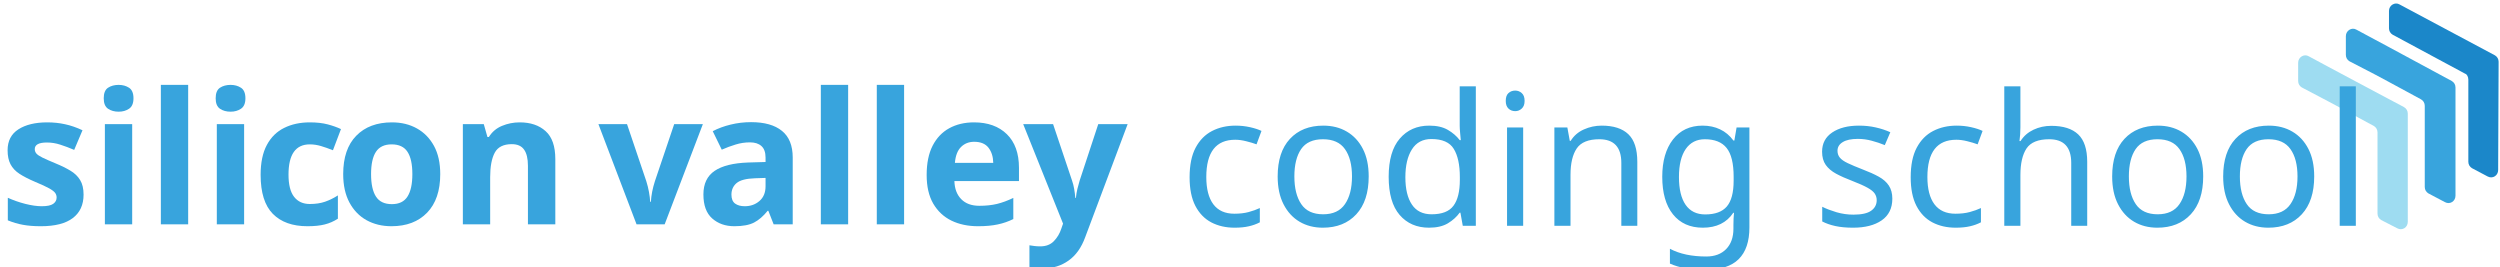
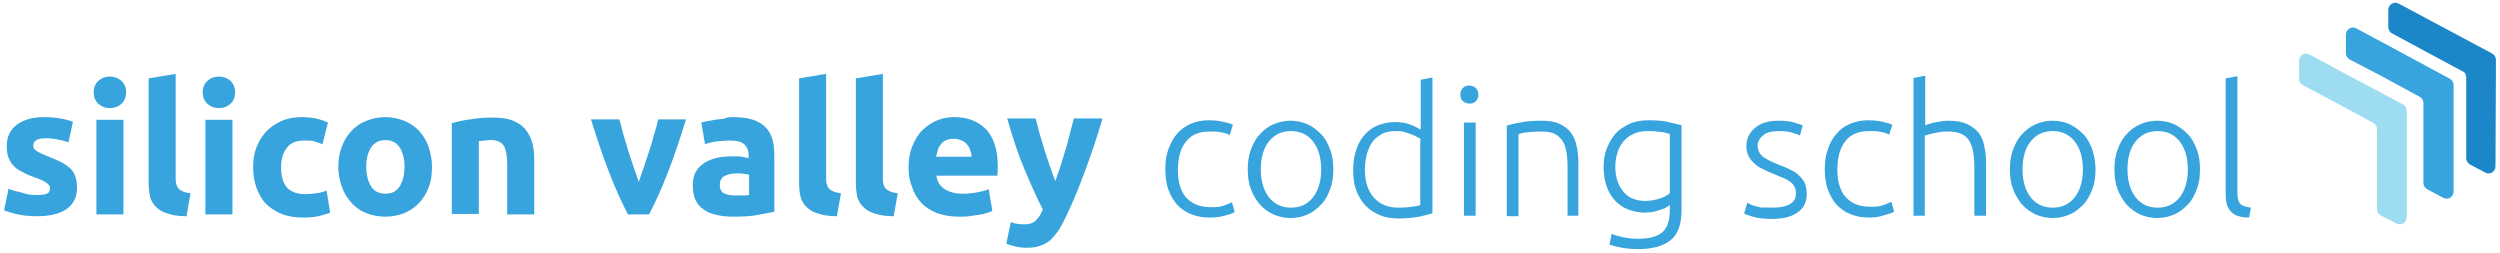
- <svg xmlns="http://www.w3.org/2000/svg" width="545px" height="58px" viewBox="0 0 545 58" version="1.1">
+ <svg xmlns="http://www.w3.org/2000/svg" width="555px" height="56px" viewBox="0 0 555 56" version="1.1">
  <defs />
  <g id="Page-1" stroke="none" stroke-width="1" fill="none" fill-rule="evenodd">
-     <g id="logo" transform="translate(-0.902344, -0.238281)">
-       <g>
-         <g id="Group-3" transform="translate(501, 0.204)">
-           <path d="M38,17.4 L38,35.3 C38,35.9 38.3,36.4 38.8,36.7 L42.2,38.5 C43.3,39.1 44.5,38.3 44.5,37.1 L44.6,13.5 C44.6,12.9 44.3,12.4 43.8,12.1 L23,1 C22,0.4 20.7,1.2 20.7,2.4 L20.7,6.2 C20.7,6.8 21,7.3 21.5,7.6 L37.3,16.1 C37.7,16.2 38,16.8 38,17.4" id="Fill-1" fill="#1B87C9" />
-           <path d="M7.4,22.1 L10.2,23.6 L17.4,27.5 C17.9,27.8 18.2,28.3 18.2,28.9 L18.2,37.1 L18.2,40.2 L18.2,46.6 C18.2,47.2 18.5,47.7 19,48 L22.5,49.8 C23.6,50.4 24.8,49.6 24.8,48.4 L24.8,43.7 L24.8,40.6 L24.8,24.8 C24.8,24.2 24.5,23.7 24,23.4 L10.1,16 L7.3,14.5 L3.2,12.3 C2.2,11.7 0.9,12.5 0.9,13.7 L0.9,17.7 C0.9,18.3 1.2,18.8 1.7,19.1 L7.4,22.1 Z" id="Fill-6" fill="#9EDCF1" />
-           <path d="M17.7,16.3 L20.5,17.8 L27.7,21.7 C28.2,22 28.5,22.5 28.5,23.1 L28.5,31.3 L28.5,34.4 L28.5,40.8 C28.5,41.4 28.8,41.9 29.3,42.2 L32.9,44.1 C34,44.7 35.2,43.9 35.2,42.7 L35.2,38 L35.2,34.9 L35.2,19.1 C35.2,18.5 34.9,18 34.4,17.7 L20.5,10.2 L17.7,8.7 L13.6,6.5 C12.6,5.9 11.3,6.7 11.3,7.9 L11.3,12 C11.3,12.6 11.6,13.1 12.1,13.4 L17.7,16.3 Z" id="Fill-4" fill="#38A4DD" />
-         </g>
-         <text id="coding-school" font-family="Ubuntu-Light, Ubuntu" font-size="40" font-weight="300" fill="#38A4DD">
-           <tspan x="258.031" y="49.471">coding school</tspan>
-         </text>
-         <text id="silicon-valley" font-family="Ubuntu-Bold, Ubuntu" font-size="40" font-weight="bold" fill="#38A4DD">
-           <tspan x="0.761" y="49.147">sili</tspan>
-           <tspan x="55.921" y="49.147" letter-spacing="-1">c</tspan>
-           <tspan x="73.921" y="49.147">on </tspan>
-           <tspan x="131.361" y="49.147" letter-spacing="-0.404">v</tspan>
-           <tspan x="152.557" y="49.147">alley</tspan>
-         </text>
+     <g id="svcs-logo">
+       <g id="Group" transform="translate(510, 0)">
+         <path d="M37.5,17.2 L37.5,35.1 C37.5,35.7 37.8,36.2 38.3,36.5 L41.7,38.3 C42.8,38.9 44,38.1 44,36.9 L44.1,13.3 C44.1,12.7 43.8,12.2 43.3,11.9 L22.5,0.8 C21.5,0.2 20.2,1 20.2,2.2 L20.2,6 C20.2,6.6 20.5,7.1 21,7.4 L36.8,15.9 C37.2,16 37.5,16.6 37.5,17.2 L37.5,17.2 Z" id="Shape" fill="#1B87C9" />
+         <path d="M17.2,16.1 L20,17.6 L27.2,21.5 C27.7,21.8 28,22.3 28,22.9 L28,31.1 L28,34.2 L28,40.6 C28,41.2 28.3,41.7 28.8,42 L32.4,43.9 C33.5,44.5 34.7,43.7 34.7,42.5 L34.7,37.8 L34.7,34.7 L34.7,18.9 C34.7,18.3 34.4,17.8 33.9,17.5 L20,10 L17.2,8.5 L13.1,6.3 C12.1,5.7 10.8,6.5 10.8,7.7 L10.8,11.8 C10.8,12.4 11.1,12.9 11.6,13.2 L17.2,16.1 L17.2,16.1 Z" id="Shape" fill="#38A4DD" />
+         <path d="M6.9,21.9 L9.7,23.4 L16.9,27.3 C17.4,27.6 17.7,28.1 17.7,28.7 L17.7,36.9 L17.7,40 L17.7,46.4 C17.7,47 18,47.5 18.5,47.8 L22,49.6 C23.1,50.2 24.3,49.4 24.3,48.2 L24.3,43.5 L24.3,40.4 L24.3,24.6 C24.3,24 24,23.5 23.5,23.2 L9.6,15.8 L6.8,14.3 L2.7,12.1 C1.7,11.5 0.4,12.3 0.4,13.5 L0.4,17.5 C0.4,18.1 0.7,18.6 1.2,18.9 L6.9,21.9 L6.9,21.9 Z" id="Shape" fill="#9EDCF1" />
+       </g>
+       <g id="Group" transform="translate(258, 16)" fill="#38A4DD">
+         <path d="M10.5,32.3 C8.9,32.3 7.5,32 6.3,31.5 C5.1,31 4.1,30.3 3.2,29.3 C2.4,28.4 1.8,27.2 1.3,25.9 C0.9,24.6 0.7,23.1 0.7,21.5 C0.7,19.9 0.9,18.4 1.4,17.1 C1.9,15.8 2.5,14.6 3.3,13.7 C4.1,12.8 5.1,12 6.3,11.5 C7.5,11 8.8,10.7 10.3,10.7 C11.4,10.7 12.5,10.8 13.4,11 C14.4,11.2 15.1,11.4 15.7,11.7 L15,14 C14.5,13.7 13.9,13.5 13.2,13.4 C12.5,13.2 11.6,13.2 10.5,13.2 C8.2,13.2 6.5,13.9 5.3,15.4 C4.1,16.9 3.5,19 3.5,21.7 C3.5,22.9 3.6,24.1 3.9,25.1 C4.2,26.1 4.6,27 5.2,27.7 C5.8,28.4 6.6,29 7.5,29.4 C8.4,29.8 9.6,30 11,30 C12.1,30 13.1,29.9 13.8,29.6 C14.6,29.3 15.1,29.1 15.5,28.9 L16.1,31.1 C15.6,31.4 14.9,31.6 13.8,31.9 C12.7,32.2 11.7,32.3 10.5,32.3 L10.5,32.3 Z" id="Shape" />
+         <path d="M38,21.6 C38,23.2 37.8,24.7 37.3,26 C36.8,27.3 36.2,28.5 35.3,29.4 C34.4,30.3 33.5,31.1 32.3,31.6 C31.2,32.1 29.9,32.4 28.5,32.4 C27.1,32.4 25.8,32.1 24.7,31.6 C23.6,31.1 22.6,30.4 21.7,29.4 C20.9,28.5 20.2,27.3 19.7,26 C19.2,24.7 19,23.2 19,21.6 C19,20 19.2,18.5 19.7,17.2 C20.2,15.9 20.8,14.7 21.7,13.8 C22.5,12.9 23.5,12.1 24.7,11.6 C25.8,11.1 27.1,10.8 28.5,10.8 C29.9,10.8 31.2,11.1 32.3,11.6 C33.4,12.1 34.4,12.9 35.3,13.8 C36.2,14.7 36.8,15.9 37.3,17.2 C37.8,18.5 38,20 38,21.6 L38,21.6 Z M35.3,21.6 C35.3,19 34.7,17 33.5,15.4 C32.3,13.9 30.7,13.1 28.6,13.1 C26.5,13.1 24.9,13.9 23.7,15.4 C22.5,16.9 21.9,19 21.9,21.6 C21.9,24.2 22.5,26.2 23.7,27.8 C24.9,29.3 26.5,30.1 28.6,30.1 C30.7,30.1 32.3,29.3 33.5,27.8 C34.7,26.2 35.3,24.2 35.3,21.6 L35.3,21.6 Z" id="Shape" />
+         <path d="M60.1,31.3 C59.3,31.6 58.3,31.8 57.1,32.1 C55.9,32.3 54.4,32.5 52.5,32.5 C51,32.5 49.6,32.3 48.4,31.8 C47.2,31.3 46.1,30.6 45.2,29.7 C44.3,28.8 43.6,27.6 43.1,26.3 C42.6,25 42.4,23.5 42.4,21.8 C42.4,20.2 42.6,18.8 43,17.5 C43.4,16.2 44,15 44.8,14.1 C45.6,13.1 46.6,12.4 47.7,11.9 C48.9,11.4 50.2,11.1 51.7,11.1 C53.1,11.1 54.2,11.3 55.2,11.7 C56.2,12.1 56.9,12.5 57.4,12.8 L57.4,1.7 L60,1.2 L60,31.3 L60.1,31.3 Z M57.5,15 C57.3,14.8 57,14.6 56.6,14.4 C56.2,14.2 55.8,14 55.3,13.8 C54.8,13.6 54.3,13.5 53.7,13.3 C53.1,13.1 52.6,13.1 51.9,13.1 C50.6,13.1 49.5,13.3 48.7,13.8 C47.8,14.3 47.1,14.9 46.6,15.6 C46.1,16.4 45.7,17.3 45.4,18.3 C45.2,19.3 45,20.4 45,21.6 C45,24.3 45.7,26.4 47,27.9 C48.4,29.4 50.2,30.1 52.4,30.1 C53.7,30.1 54.7,30 55.5,29.9 C56.3,29.8 56.9,29.7 57.3,29.5 L57.3,15 L57.5,15 Z" id="Shape" />
+         <path d="M70.2,5 C70.2,5.6 70,6.1 69.6,6.5 C69.2,6.9 68.8,7 68.2,7 C67.7,7 67.2,6.8 66.8,6.5 C66.4,6.1 66.2,5.7 66.2,5 C66.2,4.3 66.4,3.9 66.8,3.5 C67.2,3.1 67.6,3 68.2,3 C68.7,3 69.2,3.2 69.6,3.5 C70,3.9 70.2,4.4 70.2,5 L70.2,5 Z M69.6,31.9 L67,31.9 L67,11.2 L69.6,11.2 L69.6,31.9 L69.6,31.9 Z" id="Shape" />
+         <path d="M76.4,11.9 C77.2,11.7 78.2,11.4 79.5,11.2 C80.8,10.9 82.4,10.8 84.3,10.8 C85.9,10.8 87.2,11 88.2,11.5 C89.3,12 90.1,12.6 90.7,13.4 C91.3,14.2 91.8,15.2 92,16.4 C92.3,17.6 92.4,18.9 92.4,20.3 L92.4,31.9 L90,31.9 L90,21.2 C90,19.7 89.9,18.5 89.7,17.5 C89.5,16.5 89.2,15.7 88.7,15 C88.2,14.4 87.6,13.9 86.9,13.6 C86.1,13.3 85.2,13.2 84,13.2 C82.8,13.2 81.7,13.3 80.8,13.4 C79.9,13.5 79.3,13.7 79.1,13.8 L79.1,32 L76.5,32 L76.5,11.9 L76.4,11.9 Z" id="Shape" />
+         <path d="M112.7,29.5 C112.5,29.6 112.3,29.8 112,30 C111.7,30.2 111.3,30.4 110.8,30.5 C110.3,30.7 109.8,30.8 109.2,31 C108.6,31.1 107.9,31.2 107.2,31.2 C106,31.2 104.8,31 103.7,30.6 C102.6,30.2 101.6,29.6 100.8,28.8 C100,28 99.3,27 98.8,25.7 C98.3,24.4 98,22.9 98,21.1 C98,19.6 98.2,18.3 98.7,17 C99.2,15.7 99.8,14.7 100.6,13.7 C101.4,12.8 102.5,12.1 103.7,11.5 C104.9,11 106.3,10.7 107.8,10.7 C109.7,10.7 111.3,10.8 112.4,11.1 C113.6,11.4 114.5,11.6 115.3,11.8 L115.3,30.7 C115.3,33.8 114.5,36 112.9,37.3 C111.3,38.6 108.9,39.3 105.7,39.3 C104.4,39.3 103.2,39.2 102.1,39 C101,38.8 100.1,38.6 99.3,38.3 L99.8,35.9 C100.4,36.2 101.3,36.4 102.4,36.7 C103.5,36.9 104.6,37 105.7,37 C108.2,37 109.9,36.5 111,35.6 C112.1,34.7 112.7,33 112.7,30.7 L112.7,29.5 L112.7,29.5 Z M112.6,13.7 C112.1,13.6 111.6,13.4 110.8,13.3 C110.1,13.2 109.1,13.1 107.7,13.1 C106.6,13.1 105.6,13.3 104.7,13.7 C103.8,14.1 103.1,14.6 102.5,15.3 C101.9,16 101.4,16.8 101.1,17.8 C100.8,18.8 100.6,19.8 100.6,21 C100.6,22.4 100.8,23.5 101.2,24.5 C101.6,25.5 102.1,26.3 102.7,26.9 C103.3,27.5 104,28 104.8,28.2 C105.6,28.5 106.4,28.6 107.2,28.6 C108.4,28.6 109.4,28.4 110.4,28.1 C111.4,27.8 112.1,27.4 112.7,26.9 L112.7,13.7 L112.6,13.7 Z" id="Shape" />
+         <path d="M135.5,30.1 C137,30.1 138.2,29.9 139.2,29.4 C140.2,28.9 140.7,28.1 140.7,26.9 C140.7,26.3 140.6,25.9 140.4,25.5 C140.2,25.1 139.9,24.7 139.5,24.4 C139.1,24.1 138.6,23.8 137.9,23.5 C137.2,23.2 136.4,22.9 135.5,22.5 C134.7,22.2 134,21.9 133.3,21.5 C132.6,21.2 132,20.8 131.5,20.3 C131,19.9 130.5,19.3 130.2,18.7 C129.9,18.1 129.7,17.3 129.7,16.5 C129.7,14.8 130.3,13.5 131.6,12.4 C132.9,11.3 134.6,10.8 136.8,10.8 C138.2,10.8 139.4,10.9 140.3,11.2 C141.2,11.5 141.9,11.7 142.2,11.8 L141.6,14.1 C141.3,13.9 140.7,13.7 140,13.5 C139.2,13.2 138.1,13.1 136.7,13.1 C136.1,13.1 135.6,13.2 135,13.3 C134.5,13.4 134,13.6 133.6,13.9 C133.2,14.2 132.9,14.5 132.6,14.9 C132.4,15.3 132.2,15.8 132.2,16.3 C132.2,16.8 132.3,17.3 132.5,17.7 C132.7,18.1 133,18.5 133.4,18.8 C133.8,19.1 134.3,19.4 134.9,19.7 C135.5,20 136.2,20.3 137,20.6 C137.8,20.9 138.6,21.2 139.3,21.6 C140,21.9 140.7,22.3 141.2,22.8 C141.8,23.3 142.2,23.8 142.6,24.5 C142.9,25.2 143.1,26 143.1,27 C143.1,28.9 142.4,30.3 141,31.2 C139.6,32.2 137.7,32.6 135.3,32.6 C133.5,32.6 132.1,32.4 131.1,32.1 C130.1,31.8 129.5,31.6 129.2,31.4 L129.9,29 C130,29.1 130.2,29.1 130.4,29.3 C130.7,29.4 131,29.6 131.5,29.7 C132,29.8 132.5,30 133.1,30.1 C133.9,30 134.7,30.1 135.5,30.1 L135.5,30.1 Z" id="Shape" />
+         <path d="M156.9,32.3 C155.3,32.3 153.9,32 152.7,31.5 C151.5,31 150.5,30.3 149.6,29.3 C148.8,28.4 148.2,27.2 147.7,25.9 C147.3,24.6 147.1,23.1 147.1,21.5 C147.1,19.9 147.3,18.4 147.8,17.1 C148.2,15.8 148.9,14.6 149.7,13.7 C150.5,12.7 151.5,12 152.7,11.5 C153.9,11 155.2,10.7 156.7,10.7 C157.8,10.7 158.9,10.8 159.8,11 C160.7,11.2 161.5,11.4 162.1,11.7 L161.4,13.9 C160.9,13.6 160.3,13.4 159.6,13.3 C158.9,13.1 158,13.1 156.9,13.1 C154.6,13.1 152.9,13.8 151.7,15.3 C150.5,16.8 149.9,18.9 149.9,21.6 C149.9,22.8 150,24 150.3,25 C150.6,26 151,26.9 151.6,27.6 C152.2,28.3 153,28.9 153.9,29.3 C154.8,29.7 156,29.9 157.4,29.9 C158.5,29.9 159.5,29.8 160.2,29.5 C161,29.2 161.5,29 161.9,28.8 L162.5,31 C162,31.3 161.3,31.5 160.2,31.8 C159.1,32.2 158,32.3 156.9,32.3 L156.9,32.3 Z" id="Shape" />
+         <path d="M166.8,31.9 L166.8,1.3 L169.4,0.8 L169.4,11.8 C170.3,11.5 171.1,11.2 172,11.1 C172.9,10.9 173.8,10.8 174.6,10.8 C176.2,10.8 177.5,11 178.6,11.5 C179.7,12 180.5,12.6 181.2,13.4 C181.8,14.2 182.3,15.2 182.5,16.4 C182.8,17.6 182.9,18.9 182.9,20.3 L182.9,31.9 L180.3,31.9 L180.3,21.2 C180.3,19.7 180.2,18.5 180,17.5 C179.8,16.5 179.5,15.7 179,15 C178.5,14.3 177.9,13.9 177.1,13.6 C176.3,13.3 175.4,13.2 174.2,13.2 C173.7,13.2 173.3,13.2 172.7,13.3 C172.2,13.4 171.7,13.5 171.2,13.6 C170.7,13.7 170.3,13.8 170,13.9 C169.7,14 169.4,14.1 169.3,14.1 L169.3,31.9 L166.8,31.9 L166.8,31.9 Z" id="Shape" />
+         <path d="M207.2,21.6 C207.2,23.2 207,24.7 206.5,26 C206,27.3 205.4,28.5 204.5,29.4 C203.6,30.3 202.7,31.1 201.5,31.6 C200.3,32.1 199.1,32.4 197.7,32.4 C196.3,32.4 195,32.1 193.9,31.6 C192.8,31.1 191.8,30.4 190.9,29.4 C190.1,28.5 189.4,27.3 188.9,26 C188.4,24.7 188.2,23.2 188.2,21.6 C188.2,20 188.4,18.5 188.9,17.2 C189.4,15.9 190,14.7 190.9,13.8 C191.7,12.9 192.7,12.1 193.9,11.6 C195,11.1 196.3,10.8 197.7,10.8 C199.1,10.8 200.4,11.1 201.5,11.6 C202.6,12.1 203.6,12.9 204.5,13.8 C205.4,14.7 206,15.9 206.5,17.2 C206.9,18.5 207.2,20 207.2,21.6 L207.2,21.6 Z M204.4,21.6 C204.4,19 203.8,17 202.6,15.4 C201.4,13.9 199.8,13.1 197.7,13.1 C195.6,13.1 194,13.9 192.8,15.4 C191.6,16.9 191,19 191,21.6 C191,24.2 191.6,26.2 192.8,27.8 C194,29.3 195.6,30.1 197.7,30.1 C199.8,30.1 201.4,29.3 202.6,27.8 C203.8,26.2 204.4,24.2 204.4,21.6 L204.4,21.6 Z" id="Shape" />
+         <path d="M230.4,21.6 C230.4,23.2 230.2,24.7 229.7,26 C229.2,27.3 228.6,28.5 227.7,29.4 C226.8,30.3 225.9,31.1 224.7,31.6 C223.5,32.1 222.3,32.4 220.9,32.4 C219.5,32.4 218.2,32.1 217.1,31.6 C216,31.1 215,30.4 214.1,29.4 C213.3,28.5 212.6,27.3 212.1,26 C211.6,24.7 211.4,23.2 211.4,21.6 C211.4,20 211.6,18.5 212.1,17.2 C212.6,15.9 213.2,14.7 214.1,13.8 C214.9,12.9 215.9,12.1 217.1,11.6 C218.2,11.1 219.5,10.8 220.9,10.8 C222.3,10.8 223.6,11.1 224.7,11.6 C225.8,12.1 226.8,12.9 227.7,13.8 C228.6,14.7 229.2,15.9 229.7,17.2 C230.2,18.5 230.4,20 230.4,21.6 L230.4,21.6 Z M227.7,21.6 C227.7,19 227.1,17 225.9,15.4 C224.7,13.9 223.1,13.1 221,13.1 C218.9,13.1 217.3,13.9 216.1,15.4 C214.9,16.9 214.3,19 214.3,21.6 C214.3,24.2 214.9,26.2 216.1,27.8 C217.3,29.3 218.9,30.1 221,30.1 C223.1,30.1 224.7,29.3 225.9,27.8 C227.1,26.2 227.7,24.2 227.7,21.6 L227.7,21.6 Z" id="Shape" />
+         <path d="M241.3,32.3 C240.4,32.3 239.7,32.2 239,32 C238.3,31.8 237.8,31.5 237.4,31.1 C237,30.7 236.6,30.2 236.4,29.5 C236.2,28.8 236.1,28 236.1,27 L236.1,1.4 L238.7,0.9 L238.7,26.9 C238.7,27.5 238.8,28.1 238.9,28.4 C239,28.8 239.2,29.1 239.4,29.3 C239.6,29.5 240,29.7 240.3,29.8 C240.6,29.9 241.1,30 241.7,30.1 L241.3,32.3 L241.3,32.3 Z" id="Shape" />
+       </g>
+       <g id="Group" transform="translate(0, 16)" fill="#38A4DD">
+         <path d="M8.1,27.3 C9.2,27.3 10,27.2 10.4,27 C10.9,26.8 11.1,26.4 11.1,25.8 C11.1,25.3 10.8,24.9 10.2,24.5 C9.6,24.1 8.7,23.7 7.5,23.3 C6.6,23 5.7,22.6 5,22.2 C4.2,21.8 3.6,21.4 3.1,20.9 C2.6,20.4 2.2,19.8 1.9,19 C1.6,18.3 1.5,17.4 1.5,16.4 C1.5,14.4 2.2,12.9 3.7,11.7 C5.2,10.6 7.2,10 9.7,10 C11,10 12.2,10.1 13.4,10.3 C14.6,10.5 15.5,10.8 16.2,11 L15.2,15.6 C14.5,15.4 13.8,15.1 12.9,15 C12.1,14.8 11.2,14.7 10.2,14.7 C8.3,14.7 7.4,15.2 7.4,16.3 C7.4,16.5 7.4,16.8 7.5,16.9 C7.6,17 7.7,17.3 8,17.4 C8.2,17.6 8.6,17.8 9,18 C9.4,18.2 9.9,18.4 10.6,18.7 C11.9,19.2 13,19.7 13.8,20.1 C14.7,20.6 15.3,21.1 15.8,21.6 C16.3,22.1 16.6,22.8 16.8,23.4 C17,24 17.1,24.8 17.1,25.7 C17.1,27.8 16.3,29.3 14.8,30.4 C13.2,31.5 11,32 8.2,32 C6.3,32 4.8,31.8 3.5,31.5 C2.3,31.2 1.4,30.9 0.9,30.7 L1.9,25.9 C2.9,26.3 4,26.6 5,26.8 C6,27.2 7.1,27.3 8.1,27.3 L8.1,27.3 Z" id="Shape" />
+         <path d="M28,4.5 C28,5.6 27.6,6.5 26.9,7.1 C26.2,7.7 25.4,8 24.4,8 C23.4,8 22.6,7.7 21.9,7.1 C21.2,6.5 20.8,5.6 20.8,4.5 C20.8,3.4 21.2,2.5 21.9,1.9 C22.6,1.3 23.4,1 24.4,1 C25.4,1 26.2,1.3 26.9,1.9 C27.6,2.5 28,3.4 28,4.5 L28,4.5 Z M27.4,31.6 L21.4,31.6 L21.4,10.6 L27.4,10.6 L27.4,31.6 L27.4,31.6 Z" id="Shape" />
+         <path d="M41.4,32 C39.7,32 38.3,31.8 37.2,31.4 C36.1,31.1 35.3,30.6 34.6,29.9 C34,29.3 33.5,28.5 33.3,27.6 C33.1,26.7 33,25.7 33,24.6 L33,1.4 L39,0.4 L39,23.3 C39,23.8 39,24.3 39.1,24.7 C39.2,25.1 39.3,25.5 39.6,25.8 C39.8,26.1 40.2,26.3 40.6,26.5 C41,26.7 41.6,26.8 42.3,26.9 L41.4,32 L41.4,32 Z" id="Shape" />
+         <path d="M52.2,4.5 C52.2,5.6 51.8,6.5 51.1,7.1 C50.4,7.7 49.6,8 48.6,8 C47.6,8 46.8,7.7 46.1,7.1 C45.4,6.5 45,5.6 45,4.5 C45,3.4 45.4,2.5 46.1,1.9 C46.8,1.3 47.6,1 48.6,1 C49.6,1 50.4,1.3 51.1,1.9 C51.8,2.5 52.2,3.4 52.2,4.5 L52.2,4.5 Z M51.6,31.6 L45.6,31.6 L45.6,10.6 L51.6,10.6 L51.6,31.6 L51.6,31.6 Z" id="Shape" />
+         <path d="M56.2,21.1 C56.2,19.6 56.4,18.1 56.9,16.8 C57.4,15.5 58.1,14.3 59,13.3 C59.9,12.3 61.1,11.5 62.4,10.9 C63.7,10.3 65.3,10 67,10 C68.1,10 69.1,10.1 70.1,10.3 C71,10.5 71.9,10.8 72.8,11.2 L71.6,16 C71,15.8 70.4,15.6 69.8,15.4 C69.2,15.2 68.4,15.2 67.6,15.2 C65.8,15.2 64.5,15.7 63.7,16.8 C62.8,17.9 62.4,19.3 62.4,21.1 C62.4,23 62.8,24.5 63.6,25.5 C64.4,26.5 65.8,27.1 67.9,27.1 C68.6,27.1 69.4,27 70.2,26.9 C71,26.8 71.8,26.6 72.5,26.3 L73.3,31.2 C72.6,31.5 71.7,31.7 70.7,32 C69.7,32.2 68.5,32.3 67.3,32.3 C65.4,32.3 63.7,32 62.3,31.4 C60.9,30.8 59.8,30 58.9,29.1 C58,28.1 57.4,26.9 56.9,25.6 C56.4,24.1 56.2,22.6 56.2,21.1 L56.2,21.1 Z" id="Shape" />
+         <path d="M95.9,21 C95.9,22.7 95.7,24.2 95.2,25.5 C94.7,26.9 94,28 93.1,29 C92.2,30 91.1,30.7 89.8,31.3 C88.5,31.8 87.1,32.1 85.5,32.1 C84,32.1 82.5,31.8 81.3,31.3 C80,30.8 78.9,30 78,29 C77.1,28 76.4,26.9 75.9,25.5 C75.4,24.1 75.1,22.6 75.1,21 C75.1,19.4 75.4,17.8 75.9,16.5 C76.4,15.2 77.1,14 78.1,13 C79,12 80.1,11.3 81.4,10.8 C82.7,10.3 84,10 85.5,10 C87,10 88.4,10.3 89.7,10.8 C91,11.3 92.1,12.1 93,13 C93.9,14 94.6,15.1 95.1,16.5 C95.6,17.9 95.9,19.4 95.9,21 L95.9,21 Z M89.8,21 C89.8,19.2 89.4,17.7 88.7,16.7 C88,15.6 86.9,15.1 85.6,15.1 C84.2,15.1 83.2,15.6 82.4,16.7 C81.7,17.8 81.3,19.2 81.3,21 C81.3,22.8 81.7,24.3 82.4,25.4 C83.1,26.5 84.2,27 85.6,27 C87,27 88,26.5 88.7,25.4 C89.4,24.3 89.8,22.9 89.8,21 L89.8,21 Z" id="Shape" />
+         <path d="M100.5,11.3 C101.5,11 102.8,10.7 104.4,10.5 C106,10.2 107.7,10.1 109.4,10.1 C111.2,10.1 112.7,10.3 113.9,10.8 C115.1,11.3 116,11.9 116.7,12.8 C117.4,13.7 117.9,14.7 118.2,15.8 C118.5,17 118.6,18.3 118.6,19.7 L118.6,31.6 L112.6,31.6 L112.6,20.4 C112.6,18.5 112.3,17.1 111.8,16.3 C111.3,15.5 110.3,15.1 109,15.1 C108.6,15.1 108.1,15.1 107.6,15.2 C107.1,15.3 106.7,15.3 106.3,15.3 L106.3,31.5 L100.3,31.5 L100.3,11.3 L100.5,11.3 Z" id="Shape" />
+         <path d="M139.4,31.6 C138,28.9 136.6,25.8 135.2,22.2 C133.8,18.6 132.5,14.7 131.2,10.5 L137.5,10.5 C137.8,11.5 138.1,12.7 138.4,13.9 C138.8,15.1 139.1,16.3 139.5,17.6 C139.9,18.8 140.3,20 140.7,21.2 C141.1,22.4 141.5,23.4 141.8,24.4 C142.1,23.4 142.5,22.4 142.9,21.2 C143.3,20 143.7,18.8 144.1,17.6 C144.5,16.4 144.9,15.1 145.2,13.9 C145.6,12.7 145.9,11.6 146.1,10.5 L152.3,10.5 C151,14.7 149.7,18.6 148.3,22.2 C146.9,25.8 145.5,28.9 144.1,31.6 L139.4,31.6 L139.4,31.6 Z" id="Shape" />
+         <path d="M162.8,10 C164.6,10 166,10.2 167.2,10.6 C168.4,11 169.3,11.6 170,12.3 C170.7,13 171.2,14 171.5,15 C171.8,16.1 171.9,17.3 171.9,18.6 L171.9,31 C171,31.2 169.9,31.4 168.3,31.7 C166.8,32 164.9,32.1 162.8,32.1 C161.4,32.1 160.2,32 159.1,31.7 C158,31.5 157,31.1 156.2,30.5 C155.4,30 154.8,29.2 154.4,28.4 C154,27.5 153.8,26.4 153.8,25.2 C153.8,24 154,22.9 154.5,22.1 C155,21.2 155.7,20.6 156.5,20.1 C157.3,19.6 158.3,19.2 159.3,19 C160.4,18.8 161.5,18.7 162.6,18.7 C163.4,18.7 164.1,18.7 164.7,18.8 C165.3,18.9 165.8,19 166.2,19.1 L166.2,18.5 C166.2,17.5 165.9,16.7 165.3,16.1 C164.7,15.5 163.6,15.2 162.1,15.2 C161.1,15.2 160.1,15.3 159.1,15.4 C158.1,15.5 157.3,15.8 156.5,16 L155.7,11.2 C156,11.1 156.5,11 157,10.9 C157.5,10.8 158.1,10.7 158.7,10.6 C159.3,10.5 160,10.4 160.6,10.4 C161.4,10 162.1,10 162.8,10 L162.8,10 Z M163.3,27.4 L165,27.4 C165.5,27.4 166,27.3 166.3,27.3 L166.3,22.8 C166.1,22.7 165.7,22.7 165.2,22.6 C164.7,22.5 164.3,22.5 163.9,22.5 C163.3,22.5 162.8,22.5 162.3,22.6 C161.8,22.7 161.4,22.8 161,23 C160.6,23.2 160.3,23.4 160.1,23.8 C159.9,24.1 159.8,24.5 159.8,25 C159.8,25.9 160.1,26.6 160.7,26.9 C161.3,27.2 162.2,27.4 163.3,27.4 L163.3,27.4 Z" id="Shape" />
+         <path d="M185.8,32 C184.1,32 182.7,31.8 181.6,31.4 C180.5,31.1 179.7,30.6 179,29.9 C178.4,29.3 177.9,28.5 177.7,27.6 C177.5,26.7 177.4,25.7 177.4,24.6 L177.4,1.4 L183.4,0.4 L183.4,23.3 C183.4,23.8 183.4,24.3 183.5,24.7 C183.6,25.1 183.7,25.5 184,25.8 C184.2,26.1 184.6,26.3 185,26.5 C185.4,26.7 186,26.8 186.7,26.9 L185.8,32 L185.8,32 Z" id="Shape" />
+         <path d="M198.4,32 C196.7,32 195.3,31.8 194.2,31.4 C193.1,31.1 192.3,30.6 191.6,29.9 C191,29.3 190.5,28.5 190.3,27.6 C190.1,26.7 190,25.7 190,24.6 L190,1.4 L196,0.4 L196,23.3 C196,23.8 196,24.3 196.1,24.7 C196.2,25.1 196.3,25.5 196.6,25.8 C196.8,26.1 197.2,26.3 197.6,26.5 C198,26.7 198.6,26.8 199.3,26.9 L198.4,32 L198.4,32 Z" id="Shape" />
+         <path d="M201.7,21.2 C201.7,19.3 202,17.7 202.6,16.3 C203.2,14.9 203.9,13.7 204.9,12.8 C205.8,11.9 206.9,11.2 208.1,10.7 C209.3,10.2 210.6,10 211.8,10 C214.8,10 217.1,10.9 218.9,12.7 C220.6,14.5 221.5,17.2 221.5,20.8 L221.5,21.9 C221.5,22.3 221.4,22.7 221.4,23 L207.9,23 C208,24.2 208.6,25.2 209.6,25.9 C210.6,26.6 212,27 213.7,27 C214.8,27 215.9,26.9 216.9,26.7 C218,26.5 218.8,26.3 219.5,26 L220.3,30.8 C220,31 219.6,31.1 219,31.3 C218.5,31.5 217.9,31.6 217.2,31.7 C216.5,31.8 215.8,31.9 215.1,32 C214.4,32.1 213.6,32.1 212.9,32.1 C211,32.1 209.4,31.8 208,31.3 C206.6,30.7 205.4,30 204.5,29 C203.6,28 202.9,26.9 202.5,25.5 C201.9,24.2 201.7,22.8 201.7,21.2 L201.7,21.2 Z M215.7,18.9 C215.7,18.4 215.6,17.9 215.4,17.4 C215.3,16.9 215,16.5 214.7,16.1 C214.4,15.7 214,15.4 213.5,15.2 C213,15 212.5,14.8 211.8,14.8 C211.1,14.8 210.6,14.9 210.1,15.1 C209.6,15.3 209.2,15.6 208.9,16 C208.6,16.4 208.3,16.8 208.2,17.3 C208.1,17.8 207.9,18.3 207.8,18.8 L215.7,18.8 L215.7,18.9 Z" id="Shape" />
+         <path d="M244.7,10.5 C243.5,14.6 242.2,18.4 240.9,21.9 C239.6,25.4 238.2,28.9 236.6,32.2 C236,33.4 235.5,34.4 234.9,35.3 C234.3,36.1 233.7,36.8 233.1,37.4 C232.4,37.9 231.7,38.3 230.8,38.6 C230,38.9 229,39 227.9,39 C227,39 226.1,38.9 225.3,38.7 C224.5,38.5 223.9,38.3 223.4,38.1 L224.4,33.3 C225,33.5 225.6,33.7 226,33.7 C226.5,33.8 227,33.8 227.5,33.8 C228.6,33.8 229.4,33.5 230,32.9 C230.6,32.3 231.1,31.5 231.5,30.5 C230.1,27.8 228.8,24.8 227.4,21.5 C226,18.2 224.8,14.5 223.6,10.3 L229.9,10.3 C230.2,11.3 230.5,12.5 230.8,13.7 C231.2,14.9 231.5,16.1 231.9,17.4 C232.3,18.6 232.7,19.8 233.1,21 C233.5,22.2 233.9,23.2 234.3,24.2 C234.6,23.2 235,22.2 235.4,21 C235.8,19.8 236.1,18.6 236.5,17.4 C236.9,16.2 237.2,14.9 237.5,13.7 C237.8,12.5 238.1,11.4 238.4,10.3 L244.7,10.3 L244.7,10.5 Z" id="Shape" />
      </g>
    </g>
  </g>
</svg>
